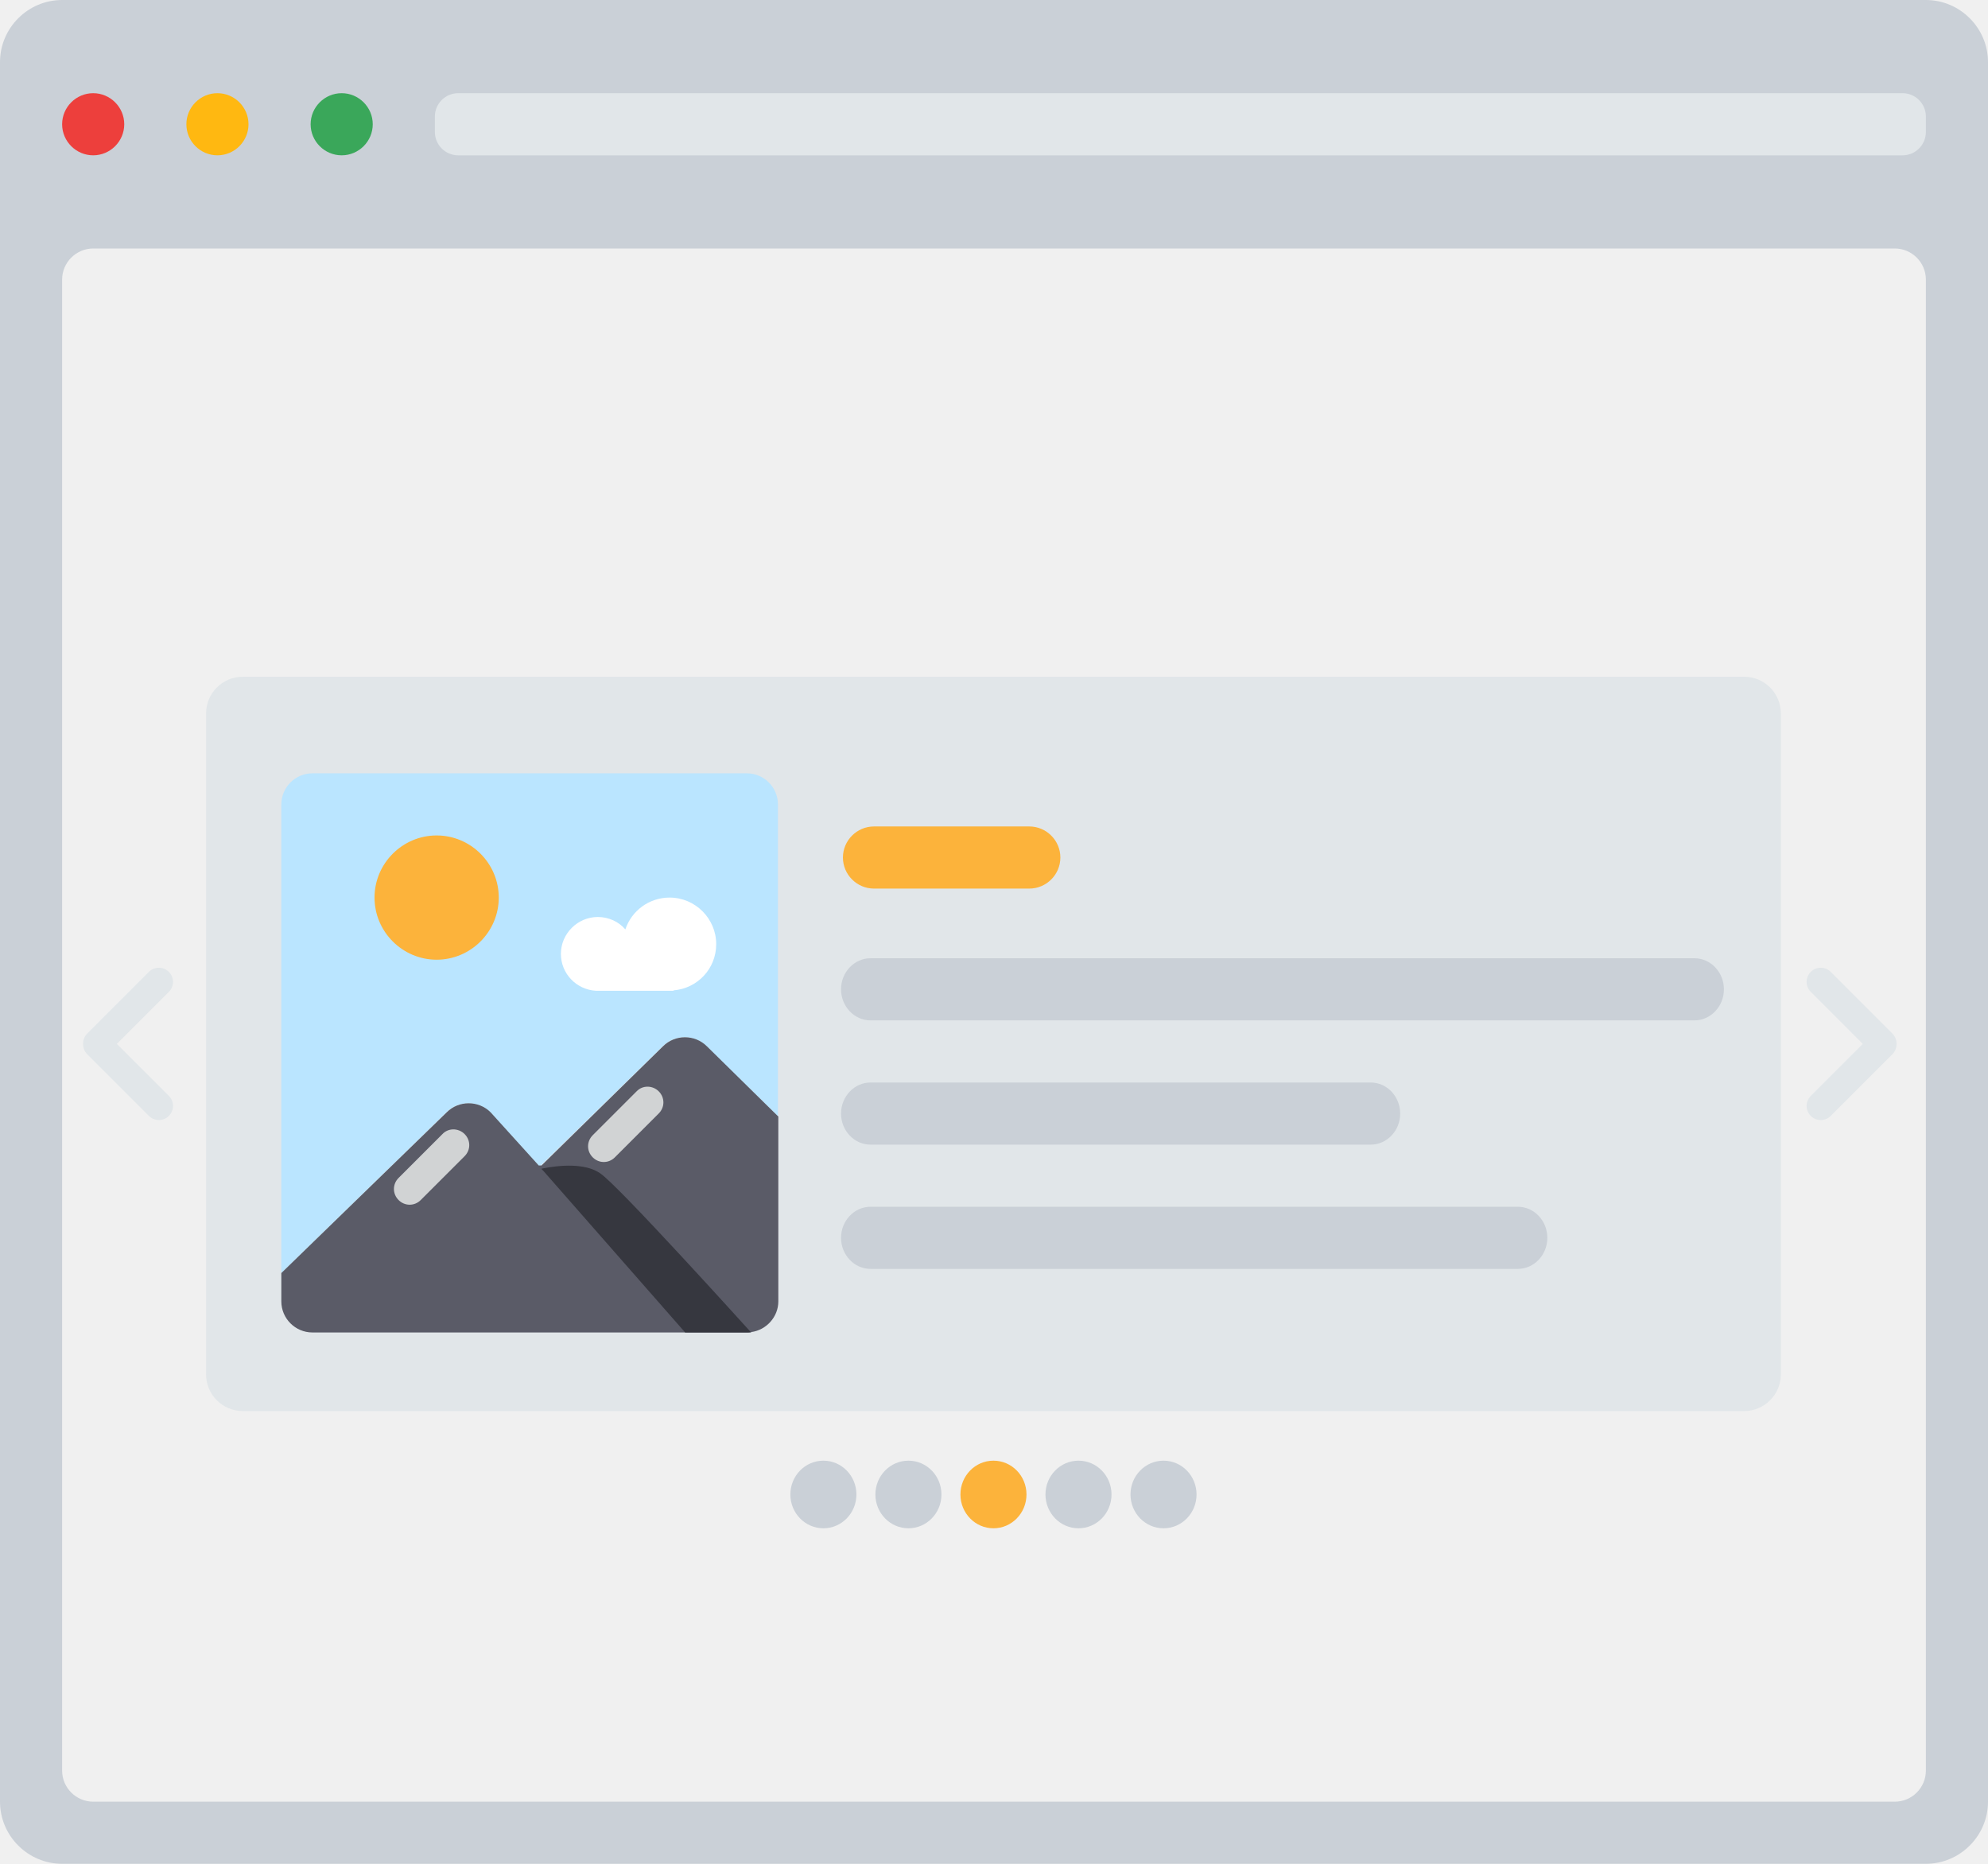
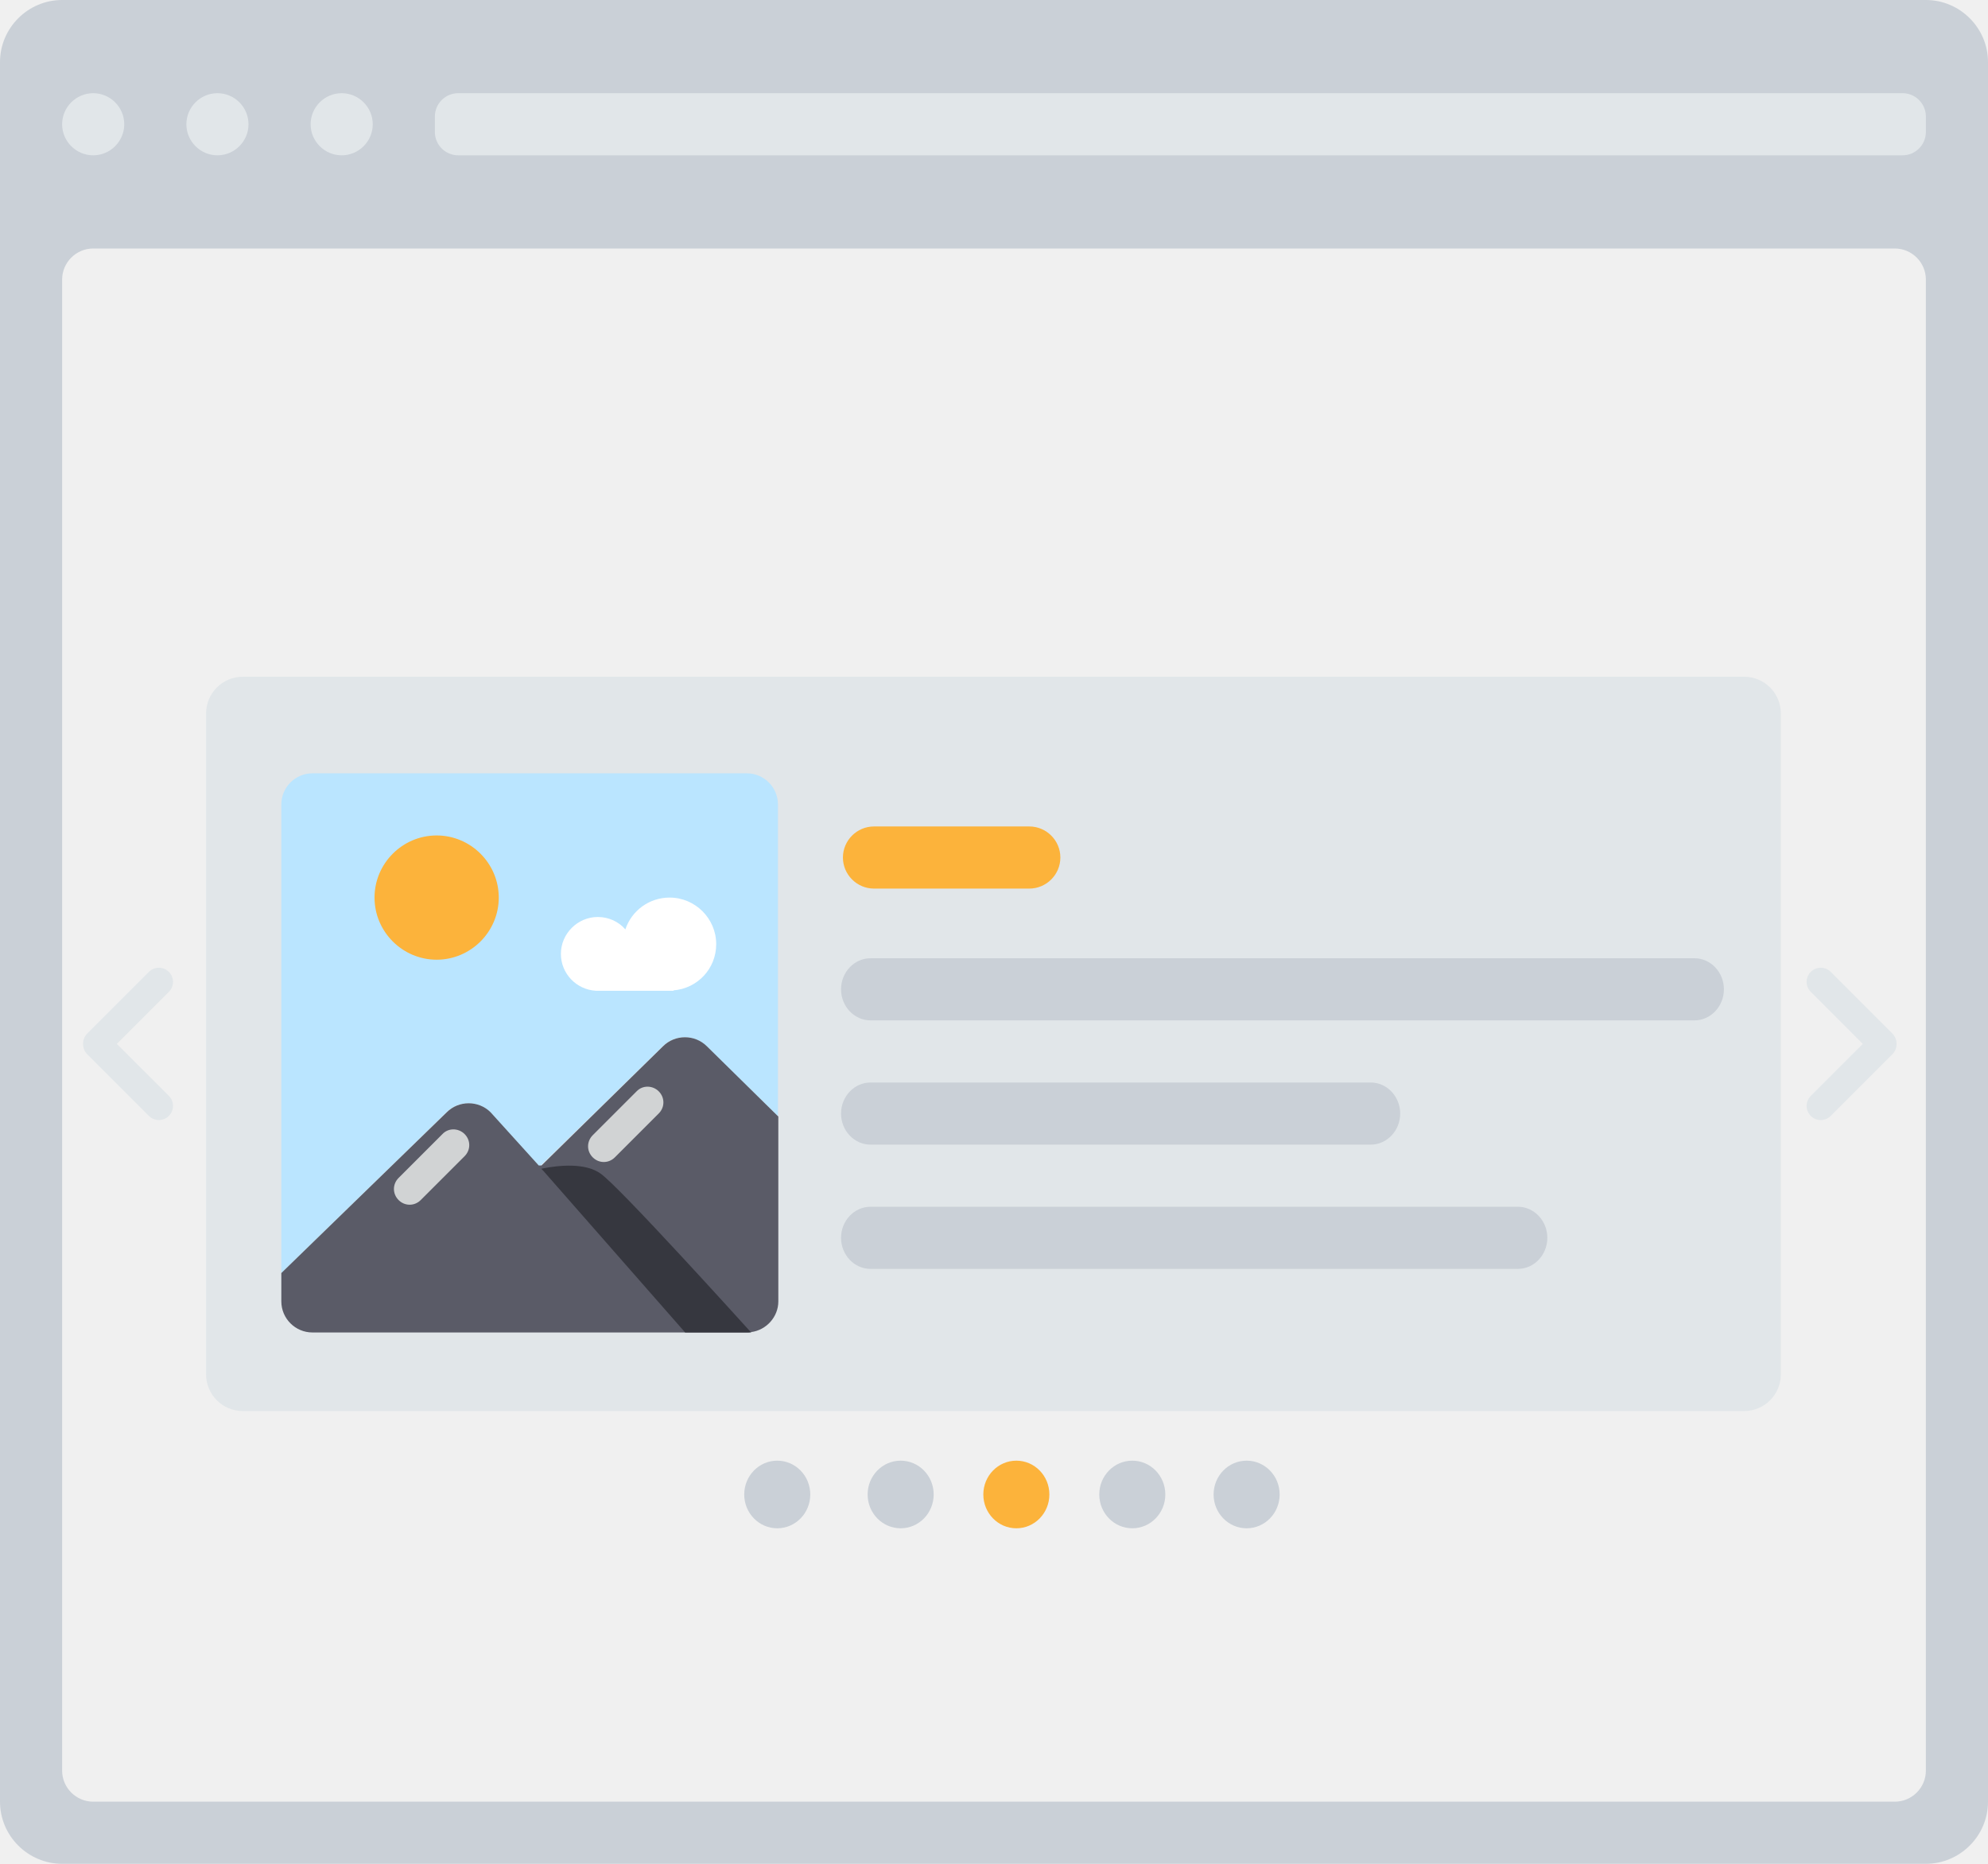
- <svg xmlns="http://www.w3.org/2000/svg" width="100%" height="100%" viewBox="0 0 512 480" version="1.1" xml:space="preserve" style="fill-rule:evenodd;clip-rule:evenodd;stroke-linejoin:round;stroke-miterlimit:1.414;">
+ <svg xmlns="http://www.w3.org/2000/svg" width="100%" height="100%" viewBox="0 0 512 480" version="1.1" xml:space="preserve" style="fill-rule:evenodd;clip-rule:evenodd;stroke-linejoin:round;stroke-miterlimit:2;">
  <g>
    <path d="M496,0L16,0C7.2,0 0,7.2 0,16L0,464C0,472.8 7.2,480 16,480L496,480C504.8,480 512,472.8 512,464L512,16C512,7.2 504.8,0 496,0ZM496,456C496,460.4 492.4,464 488,464L24,464C19.6,464 16,460.4 16,456L16,72C16,67.6 19.6,64 24,64L488,64C492.4,64 496,67.6 496,72L496,456Z" style="fill:rgb(202,208,215);fill-rule:nonzero;" />
    <path d="M490,40L118,40C114.7,40 112,37.3 112,34L112,30C112,26.7 114.7,24 118,24L490,24C493.3,24 496,26.7 496,30L496,34C496,37.3 493.3,40 490,40Z" style="fill:rgb(225,230,233);fill-rule:nonzero;" />
-     <path d="M24,40C19.6,40 16,36.4 16,32C16,27.6 19.6,24 24,24C28.4,24 32,27.6 32,32C32,36.4 28.4,40 24,40Z" style="fill:rgb(237,63,60);" />
-     <path d="M64,32C64,27.6 60.4,24 56,24C51.6,24 48,27.6 48,32C48,36.4 51.6,40 56,40C60.4,40 64,36.4 64,32Z" style="fill:rgb(255,184,17);" />
-     <path d="M96,32C96,27.6 92.4,24 88,24C83.6,24 80,27.6 80,32C80,36.4 83.6,40 88,40C92.4,40 96,36.4 96,32Z" style="fill:rgb(58,167,90);" />
+     <path d="M24,40C19.6,40 16,36.4 16,32C16,27.6 19.6,24 24,24C28.4,24 32,27.6 32,32C32,36.4 28.4,40 24,40Z" style="fill:rgb(225,230,233);" />
+     <path d="M64,32C64,27.6 60.4,24 56,24C51.6,24 48,27.6 48,32C48,36.4 51.6,40 56,40C60.4,40 64,36.4 64,32Z" style="fill:rgb(225,230,233);" />
+     <path d="M96,32C96,27.6 92.4,24 88,24C83.6,24 80,27.6 80,32C80,36.4 83.6,40 88,40C92.4,40 96,36.4 96,32Z" style="fill:rgb(225,230,233);" />
  </g>
  <g transform="matrix(0.979267,0,0,0.970117,27.0986,3.73642)">
    <path d="M440.686,185.548C440.686,180.168 436.359,175.8 431.03,175.8L36.183,175.8C30.854,175.8 26.527,180.168 26.527,185.548L26.527,360.996C26.527,366.376 30.854,370.744 36.183,370.744L431.03,370.744C436.359,370.744 440.686,366.376 440.686,360.996L440.686,185.548Z" style="fill:rgb(225,230,233);" />
  </g>
  <g transform="matrix(1,0,0,1,29.5525,103.161)">
    <g transform="matrix(1,0,0,1,-293.097,0)">
      <path d="M389.8,183.3L402.5,197.3L434.2,166.3C437.3,163.2 442.4,163.2 445.5,166.3L463.9,184.3L463.9,104C463.9,99.6 460.3,96 455.9,96L344,96C339.6,96 336,99.6 336,104L336,224.7L378.5,183.3C381.6,180.2 386.7,180.2 389.8,183.3Z" style="fill:rgb(186,229,255);fill-rule:nonzero;" />
    </g>
    <g transform="matrix(1,0,0,1,-293.097,0)">
      <path d="M445.6,166.3C442.5,163.2 437.4,163.2 434.3,166.3L403,197L402.3,197L389.9,183.3C386.8,180.2 381.7,180.2 378.6,183.3L336,224.7L336,232C336,236.4 339.6,240 344,240L457,240L457,239.9C460.9,239.4 464,236 464,232L464,184.4L445.6,166.3Z" style="fill:rgb(90,91,103);fill-rule:nonzero;" />
    </g>
    <g transform="matrix(1,0,0,1,-293.097,0)">
      <path d="M377.5,188.9L366.2,200.2C364.6,201.8 364.6,204.3 366.2,205.9C367.8,207.5 370.3,207.5 371.9,205.9L383.2,194.6C384.8,193 384.8,190.5 383.2,188.9C381.6,187.3 379,187.3 377.5,188.9Z" style="fill:rgb(209,211,212);fill-rule:nonzero;" />
    </g>
    <g transform="matrix(1,0,0,1,-293.097,0)">
      <path d="M427.5,177.9L416.2,189.2C414.6,190.8 414.6,193.3 416.2,194.9C417.8,196.5 420.3,196.5 421.9,194.9L433.2,183.6C434.8,182 434.8,179.5 433.2,177.9C431.6,176.3 429,176.3 427.5,177.9Z" style="fill:rgb(209,211,212);fill-rule:nonzero;" />
    </g>
    <g transform="matrix(1,0,0,1,-293.097,0)">
      <path d="M376,144C367.2,144 360,136.8 360,128C360,119.2 367.2,112 376,112C384.8,112 392,119.2 392,128C392,136.8 384.8,144 376,144Z" style="fill:rgb(252,179,59);fill-rule:nonzero;" />
    </g>
    <g transform="matrix(1,0,0,1,-293.097,0)">
      <path d="M448,140C448,133.4 442.6,128 436,128C430.7,128 426.2,131.4 424.6,136.2C422.9,134.2 420.3,133 417.5,133C412.3,133 408,137.3 408,142.5C408,147.6 412,151.7 417,152L437,152L437,151.9C443.2,151.4 448,146.3 448,140Z" style="fill:white;fill-rule:nonzero;" />
    </g>
    <g transform="matrix(1,0,0,1,-293.097,0)">
      <path d="M418.1,199C414.2,196.3 407.6,196.9 403.1,197.8L403,197.9L403.5,198.4L440,240L456,240C456.3,240 456.6,240 456.9,239.9C455.8,238.7 422.6,201.9 418.1,199Z" style="fill:rgb(54,55,63);fill-rule:nonzero;" />
    </g>
  </g>
  <g transform="matrix(1,0,0,1,-110.442,162.411)">
    <path d="M131.845,106.431C131.82,105.468 132.175,104.496 132.91,103.762L148.786,87.885C150.207,86.464 152.514,86.464 153.935,87.885C155.356,89.306 155.356,91.613 153.935,93.034L140.538,106.431L153.935,119.828C155.356,121.249 155.356,123.556 153.935,124.977C152.514,126.398 150.207,126.398 148.786,124.977L132.91,109.101C132.175,108.366 131.82,107.395 131.845,106.431Z" style="fill:rgb(225,230,233);" />
  </g>
  <g transform="matrix(-1,0,0,1,620.286,162.411)">
    <path d="M131.845,106.431C131.82,105.468 132.175,104.496 132.91,103.762L148.786,87.885C150.207,86.464 152.514,86.464 153.935,87.885C155.356,89.306 155.356,91.613 153.935,93.034L140.538,106.431L153.935,119.828C155.356,121.249 155.356,123.556 153.935,124.977C152.514,126.398 150.207,126.398 148.786,124.977L132.91,109.101C132.175,108.366 131.82,107.395 131.845,106.431Z" style="fill:rgb(225,230,233);" />
  </g>
  <g transform="matrix(2.18997,0,0,2.24216,-212.594,-471.037)">
-     <circle cx="193.909" cy="381.74" r="3.884" style="fill:rgb(202,208,215);" />
-     <g transform="matrix(1,0,0,1,10,0)">
+     <g transform="matrix(1,0,0,1,-5.42654,0)">
      <circle cx="193.909" cy="381.74" r="3.884" style="fill:rgb(202,208,215);" />
    </g>
-     <g transform="matrix(1,0,0,1,20,0)">
+     <g transform="matrix(1,0,0,1,9.08675,0)">
+       <circle cx="193.909" cy="381.74" r="3.884" style="fill:rgb(202,208,215);" />
+     </g>
+     <g transform="matrix(1,0,0,1,22.6921,0)">
      <circle cx="193.909" cy="381.74" r="3.884" style="fill:rgb(252,179,59);" />
    </g>
-     <g transform="matrix(1,0,0,1,30,0)">
+     <g transform="matrix(1,0,0,1,36.328,0)">
      <circle cx="193.909" cy="381.74" r="3.884" style="fill:rgb(202,208,215);" />
    </g>
-     <g transform="matrix(1,0,0,1,40,0)">
+     <g transform="matrix(1,0,0,1,49.7736,0)">
      <circle cx="193.909" cy="381.74" r="3.884" style="fill:rgb(202,208,215);" />
    </g>
  </g>
  <g transform="matrix(1,0,0,1,1.09229,92.8445)">
    <path d="M264,136L224,136C219.6,136 216,132.4 216,128C216,123.6 219.6,120 224,120L264,120C268.4,120 272,123.6 272,128C272,132.4 268.4,136 264,136Z" style="fill:rgb(252,179,59);fill-rule:nonzero;" />
  </g>
  <g transform="matrix(0.947408,0,0,1,11.9666,94.7863)">
    <path d="M448,168L224,168C219.6,168 216,164.4 216,160C216,155.6 219.6,152 224,152L448,152C452.4,152 456,155.6 456,160C456,164.4 452.4,168 448,168ZM224,200L360,200C364.4,200 368,196.4 368,192C368,187.6 364.4,184 360,184L224,184C219.6,184 216,187.6 216,192C216,196.4 219.6,200 224,200ZM408,224C408,219.6 404.4,216 400,216L224,216C219.6,216 216,219.6 216,224C216,228.4 219.6,232 224,232L400,232C404.4,232 408,228.4 408,224Z" style="fill:rgb(202,208,215);fill-rule:nonzero;" />
  </g>
</svg>
